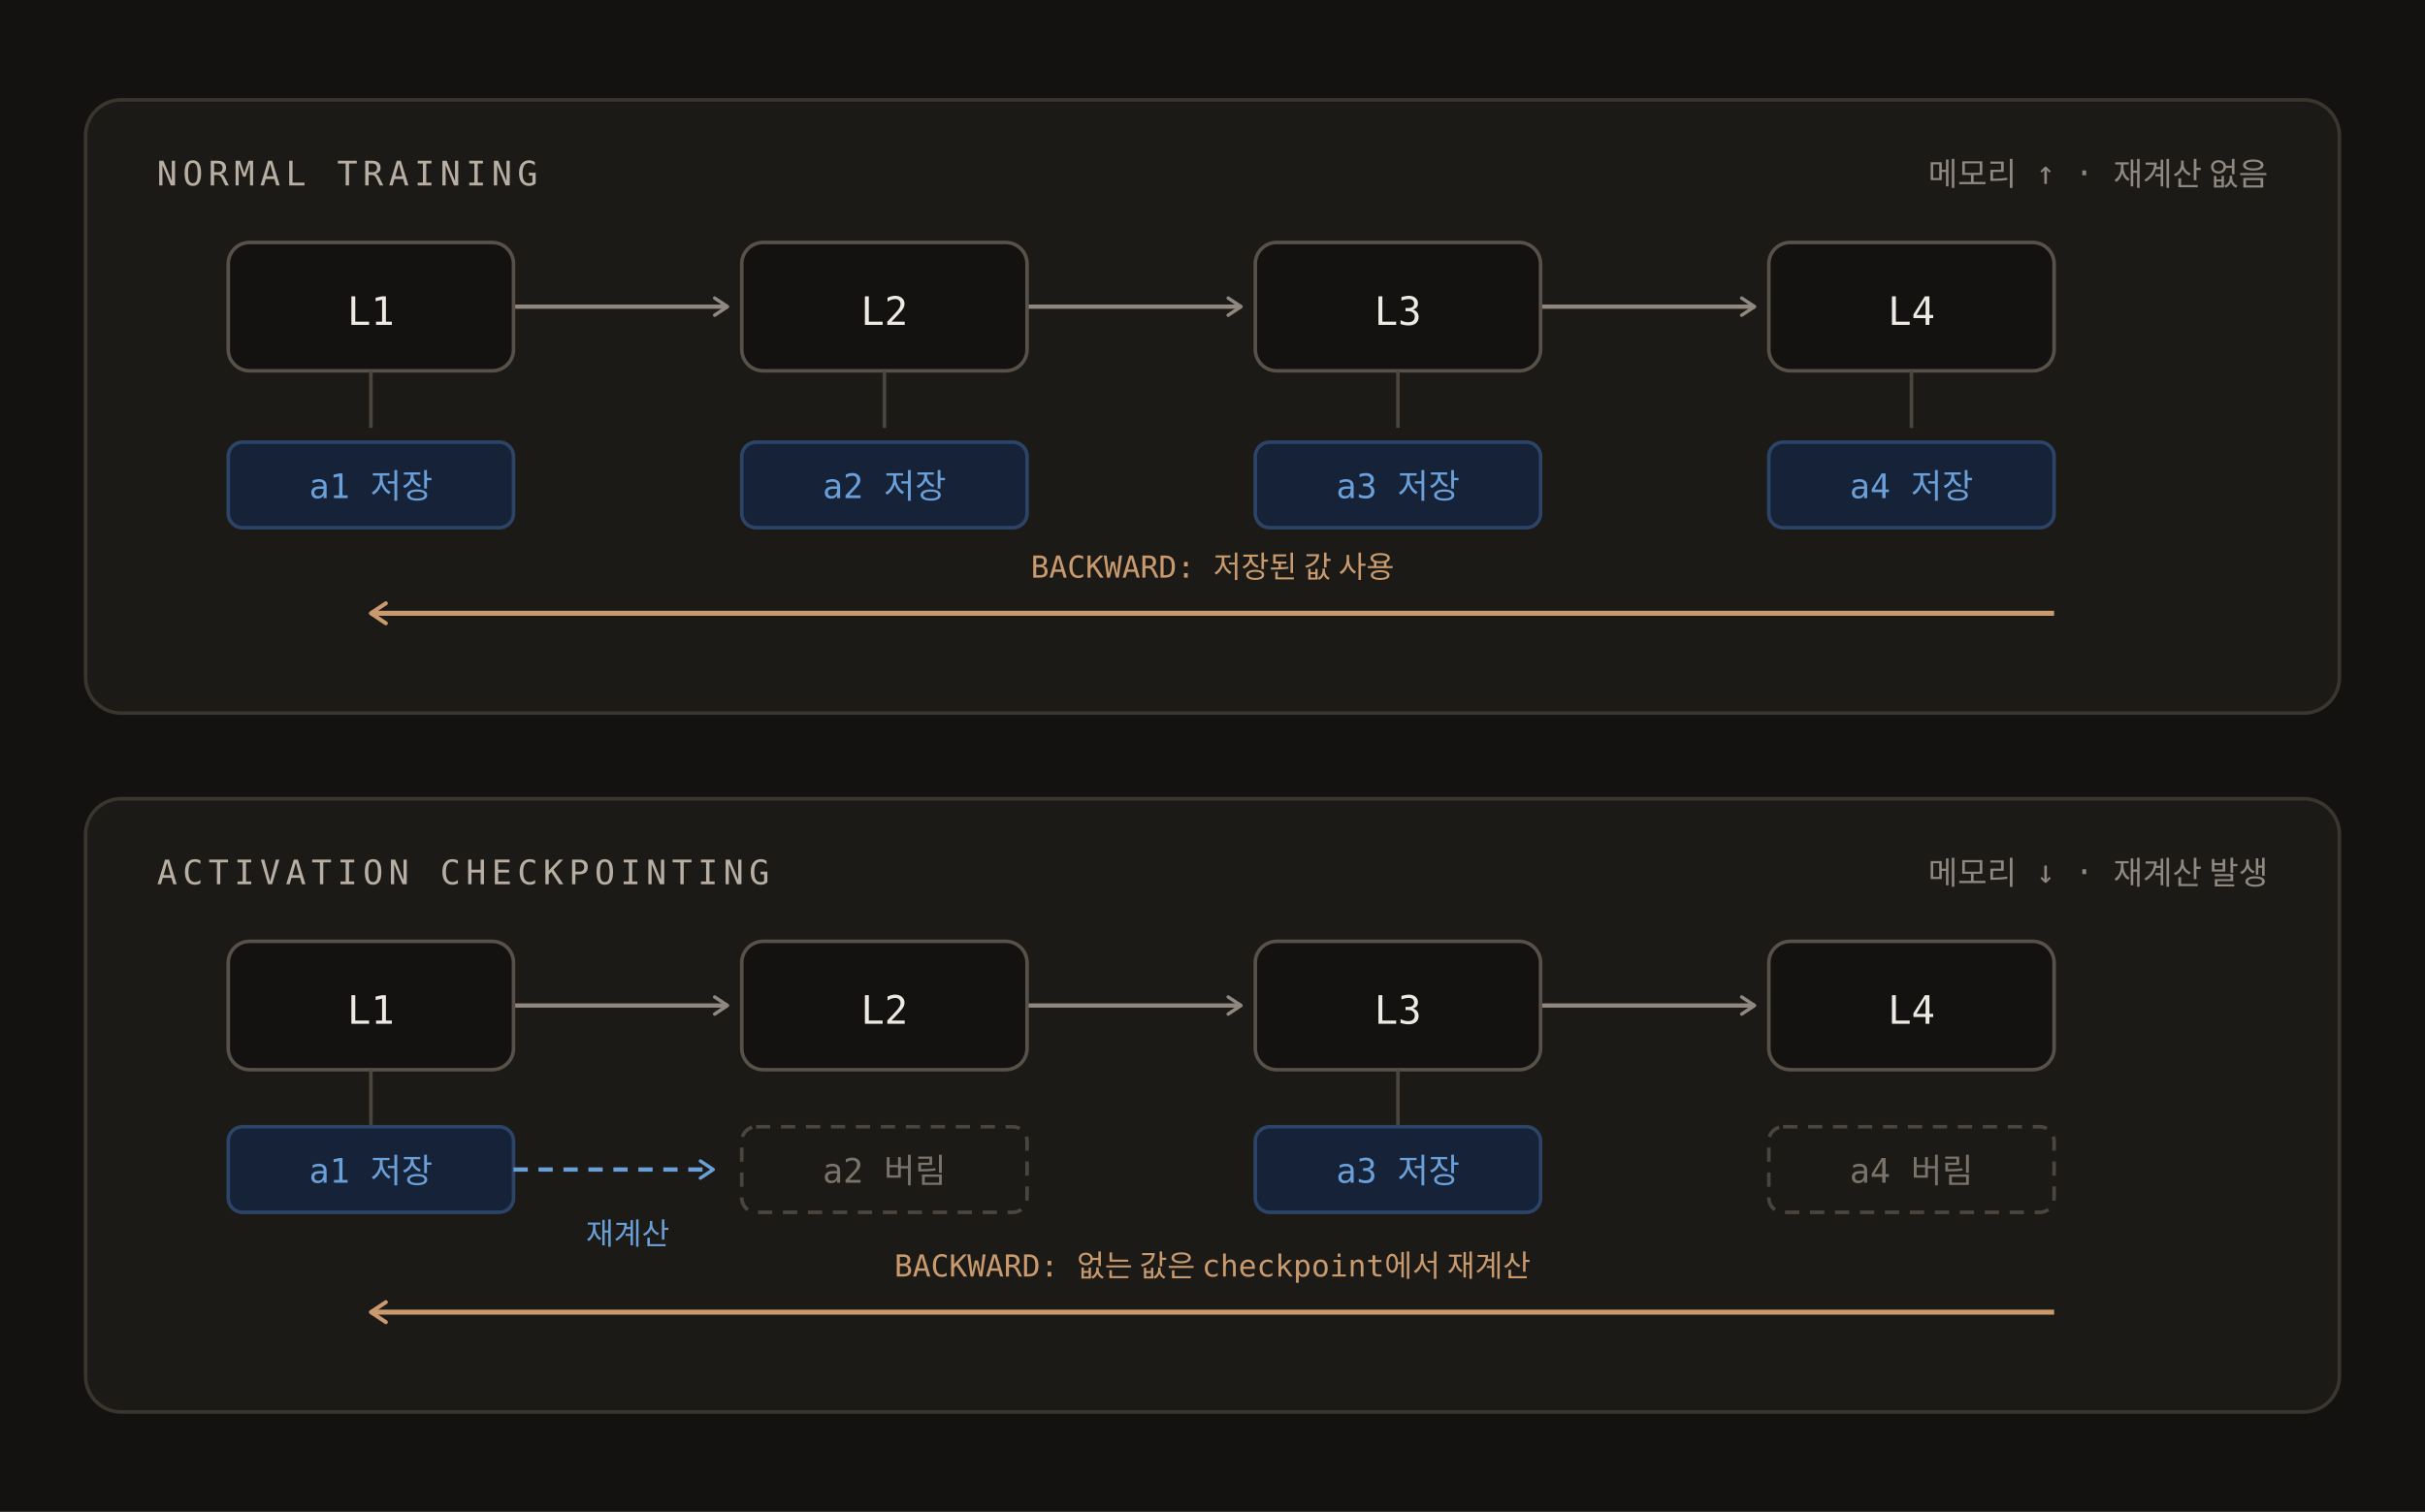
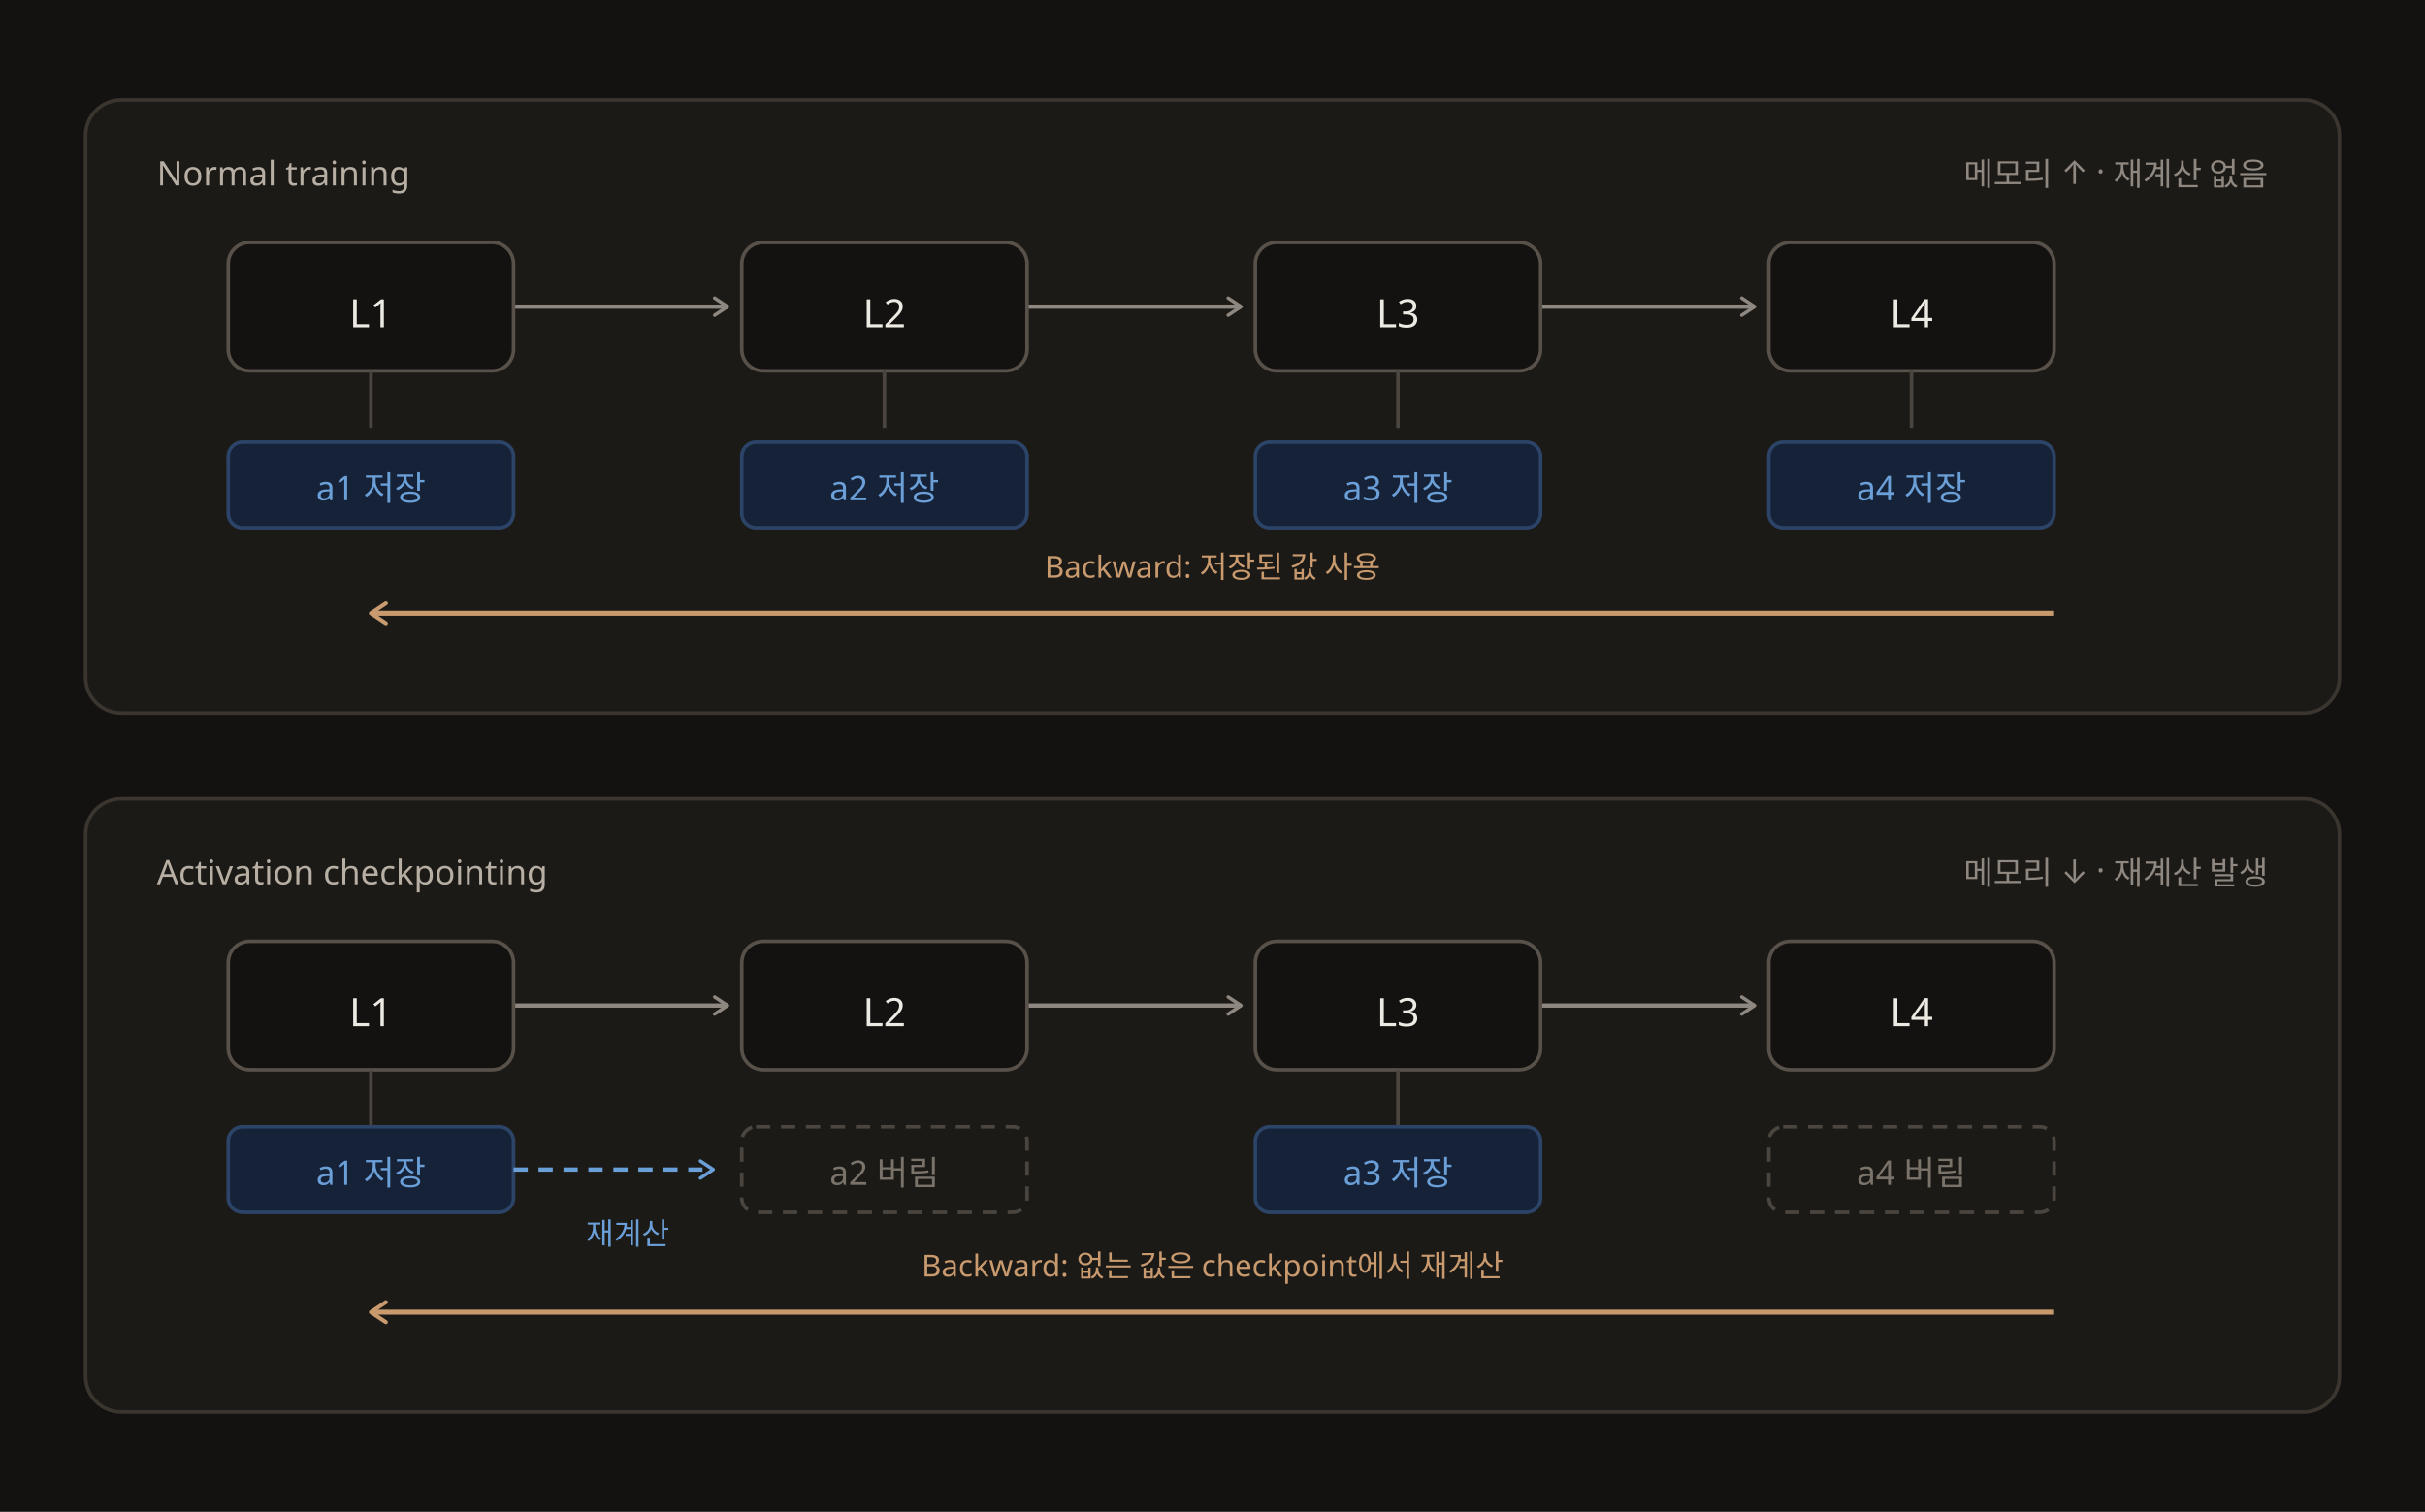
<svg xmlns="http://www.w3.org/2000/svg" viewBox="0 0 680 424" width="680" height="424" role="img" aria-labelledby="acp-dark-title acp-dark-desc">
  <defs>
    <marker id="acpd-arr" viewBox="0 0 10 10" refX="8" refY="5" markerWidth="5" markerHeight="5" orient="auto-start-reverse">
      <path d="M2 1L8 5L2 9" fill="none" stroke="#8F8880" stroke-width="1.6" stroke-linecap="round" stroke-linejoin="round" />
    </marker>
    <marker id="acpd-arr-warm" viewBox="0 0 10 10" refX="8" refY="5" markerWidth="5" markerHeight="5" orient="auto-start-reverse">
      <path d="M2 1L8 5L2 9" fill="none" stroke="#C89A6E" stroke-width="1.6" stroke-linecap="round" stroke-linejoin="round" />
    </marker>
    <marker id="acpd-arr-blue" viewBox="0 0 10 10" refX="8" refY="5" markerWidth="5" markerHeight="5" orient="auto-start-reverse">
      <path d="M2 1L8 5L2 9" fill="none" stroke="#6A9FD8" stroke-width="1.6" stroke-linecap="round" stroke-linejoin="round" />
    </marker>
  </defs>
  <rect width="680" height="424" fill="#141210" />
  <rect x="24" y="28" width="632" height="172" rx="10" fill="#1C1A17" stroke="#3A362F" stroke-width="1" />
-   <text x="44" y="52" font-family="'DM Mono', monospace" font-size="9.5" font-weight="500" letter-spacing="1.5" fill="#B8AFA4">NORMAL TRAINING</text>
-   <text x="636" y="52" font-family="'DM Mono', monospace" font-size="9" fill="#8F8880" text-anchor="end">메모리 ↑ · 재계산 없음</text>
+   <text x="44" y="52" font-family="'Pretendard', 'Apple SD Gothic Neo', 'Noto Sans KR', 'Segoe UI', system-ui, -apple-system, sans-serif" font-size="9.5" font-weight="500" fill="#B8AFA4">Normal training</text>
+   <text x="636" y="52" font-family="'Pretendard', 'Apple SD Gothic Neo', 'Noto Sans KR', 'Segoe UI', system-ui, -apple-system, sans-serif" font-size="9" fill="#8F8880" text-anchor="end">메모리 ↑ · 재계산 없음</text>
  <path d="M144 86 H204" fill="none" stroke="#8F8880" stroke-width="1.2" marker-end="url(#acpd-arr)" />
  <path d="M288 86 H348" fill="none" stroke="#8F8880" stroke-width="1.2" marker-end="url(#acpd-arr)" />
  <path d="M432 86 H492" fill="none" stroke="#8F8880" stroke-width="1.2" marker-end="url(#acpd-arr)" />
  <rect x="64" y="68" width="80" height="36" rx="6" fill="#141210" stroke="#57514A" stroke-width="1" />
-   <text x="104" y="88" font-family="'DM Mono', monospace" font-size="11" font-weight="500" fill="#EDE9E3" text-anchor="middle" dominant-baseline="middle">L1</text>
+   <text x="104" y="88" font-family="'Pretendard', 'Apple SD Gothic Neo', 'Noto Sans KR', 'Segoe UI', system-ui, -apple-system, sans-serif" font-size="11" font-weight="500" fill="#EDE9E3" text-anchor="middle" dominant-baseline="middle">L1</text>
  <rect x="208" y="68" width="80" height="36" rx="6" fill="#141210" stroke="#57514A" stroke-width="1" />
-   <text x="248" y="88" font-family="'DM Mono', monospace" font-size="11" font-weight="500" fill="#EDE9E3" text-anchor="middle" dominant-baseline="middle">L2</text>
+   <text x="248" y="88" font-family="'Pretendard', 'Apple SD Gothic Neo', 'Noto Sans KR', 'Segoe UI', system-ui, -apple-system, sans-serif" font-size="11" font-weight="500" fill="#EDE9E3" text-anchor="middle" dominant-baseline="middle">L2</text>
  <rect x="352" y="68" width="80" height="36" rx="6" fill="#141210" stroke="#57514A" stroke-width="1" />
-   <text x="392" y="88" font-family="'DM Mono', monospace" font-size="11" font-weight="500" fill="#EDE9E3" text-anchor="middle" dominant-baseline="middle">L3</text>
+   <text x="392" y="88" font-family="'Pretendard', 'Apple SD Gothic Neo', 'Noto Sans KR', 'Segoe UI', system-ui, -apple-system, sans-serif" font-size="11" font-weight="500" fill="#EDE9E3" text-anchor="middle" dominant-baseline="middle">L3</text>
  <rect x="496" y="68" width="80" height="36" rx="6" fill="#141210" stroke="#57514A" stroke-width="1" />
-   <text x="536" y="88" font-family="'DM Mono', monospace" font-size="11" font-weight="500" fill="#EDE9E3" text-anchor="middle" dominant-baseline="middle">L4</text>
+   <text x="536" y="88" font-family="'Pretendard', 'Apple SD Gothic Neo', 'Noto Sans KR', 'Segoe UI', system-ui, -apple-system, sans-serif" font-size="11" font-weight="500" fill="#EDE9E3" text-anchor="middle" dominant-baseline="middle">L4</text>
  <line x1="104" y1="104" x2="104" y2="120" stroke="#4A453E" stroke-width="1" />
  <line x1="248" y1="104" x2="248" y2="120" stroke="#4A453E" stroke-width="1" />
  <line x1="392" y1="104" x2="392" y2="120" stroke="#4A453E" stroke-width="1" />
  <line x1="536" y1="104" x2="536" y2="120" stroke="#4A453E" stroke-width="1" />
  <rect x="64" y="124" width="80" height="24" rx="4" fill="#162238" stroke="#2C4468" stroke-width="1" />
-   <text x="104" y="137" font-family="'DM Mono', monospace" font-size="9.5" font-weight="500" fill="#6A9FD8" text-anchor="middle" dominant-baseline="middle">a1 저장</text>
+   <text x="104" y="137" font-family="'Pretendard', 'Apple SD Gothic Neo', 'Noto Sans KR', 'Segoe UI', system-ui, -apple-system, sans-serif" font-size="9.5" font-weight="500" fill="#6A9FD8" text-anchor="middle" dominant-baseline="middle">a1 저장</text>
  <rect x="208" y="124" width="80" height="24" rx="4" fill="#162238" stroke="#2C4468" stroke-width="1" />
-   <text x="248" y="137" font-family="'DM Mono', monospace" font-size="9.5" font-weight="500" fill="#6A9FD8" text-anchor="middle" dominant-baseline="middle">a2 저장</text>
+   <text x="248" y="137" font-family="'Pretendard', 'Apple SD Gothic Neo', 'Noto Sans KR', 'Segoe UI', system-ui, -apple-system, sans-serif" font-size="9.5" font-weight="500" fill="#6A9FD8" text-anchor="middle" dominant-baseline="middle">a2 저장</text>
  <rect x="352" y="124" width="80" height="24" rx="4" fill="#162238" stroke="#2C4468" stroke-width="1" />
-   <text x="392" y="137" font-family="'DM Mono', monospace" font-size="9.5" font-weight="500" fill="#6A9FD8" text-anchor="middle" dominant-baseline="middle">a3 저장</text>
+   <text x="392" y="137" font-family="'Pretendard', 'Apple SD Gothic Neo', 'Noto Sans KR', 'Segoe UI', system-ui, -apple-system, sans-serif" font-size="9.5" font-weight="500" fill="#6A9FD8" text-anchor="middle" dominant-baseline="middle">a3 저장</text>
  <rect x="496" y="124" width="80" height="24" rx="4" fill="#162238" stroke="#2C4468" stroke-width="1" />
-   <text x="536" y="137" font-family="'DM Mono', monospace" font-size="9.5" font-weight="500" fill="#6A9FD8" text-anchor="middle" dominant-baseline="middle">a4 저장</text>
+   <text x="536" y="137" font-family="'Pretendard', 'Apple SD Gothic Neo', 'Noto Sans KR', 'Segoe UI', system-ui, -apple-system, sans-serif" font-size="9.5" font-weight="500" fill="#6A9FD8" text-anchor="middle" dominant-baseline="middle">a4 저장</text>
  <path d="M576 172 H104" fill="none" stroke="#C89A6E" stroke-width="1.4" marker-end="url(#acpd-arr-warm)" />
  <rect x="264" y="152" width="152" height="14" rx="2" fill="#1C1A17" />
-   <text x="340" y="162" font-family="'DM Mono', monospace" font-size="8.5" fill="#C89A6E" text-anchor="middle">BACKWARD: 저장된 값 사용</text>
+   <text x="340" y="162" font-family="'Pretendard', 'Apple SD Gothic Neo', 'Noto Sans KR', 'Segoe UI', system-ui, -apple-system, sans-serif" font-size="8.5" fill="#C89A6E" text-anchor="middle">Backward: 저장된 값 사용</text>
  <rect x="24" y="224" width="632" height="172" rx="10" fill="#1C1A17" stroke="#3A362F" stroke-width="1" />
-   <text x="44" y="248" font-family="'DM Mono', monospace" font-size="9.5" font-weight="500" letter-spacing="1.5" fill="#B8AFA4">ACTIVATION CHECKPOINTING</text>
-   <text x="636" y="248" font-family="'DM Mono', monospace" font-size="9" fill="#8F8880" text-anchor="end">메모리 ↓ · 재계산 발생</text>
+   <text x="44" y="248" font-family="'Pretendard', 'Apple SD Gothic Neo', 'Noto Sans KR', 'Segoe UI', system-ui, -apple-system, sans-serif" font-size="9.5" font-weight="500" fill="#B8AFA4">Activation checkpointing</text>
+   <text x="636" y="248" font-family="'Pretendard', 'Apple SD Gothic Neo', 'Noto Sans KR', 'Segoe UI', system-ui, -apple-system, sans-serif" font-size="9" fill="#8F8880" text-anchor="end">메모리 ↓ · 재계산 발생</text>
  <path d="M144 282 H204" fill="none" stroke="#8F8880" stroke-width="1.2" marker-end="url(#acpd-arr)" />
  <path d="M288 282 H348" fill="none" stroke="#8F8880" stroke-width="1.2" marker-end="url(#acpd-arr)" />
  <path d="M432 282 H492" fill="none" stroke="#8F8880" stroke-width="1.2" marker-end="url(#acpd-arr)" />
  <rect x="64" y="264" width="80" height="36" rx="6" fill="#141210" stroke="#57514A" stroke-width="1" />
-   <text x="104" y="284" font-family="'DM Mono', monospace" font-size="11" font-weight="500" fill="#EDE9E3" text-anchor="middle" dominant-baseline="middle">L1</text>
+   <text x="104" y="284" font-family="'Pretendard', 'Apple SD Gothic Neo', 'Noto Sans KR', 'Segoe UI', system-ui, -apple-system, sans-serif" font-size="11" font-weight="500" fill="#EDE9E3" text-anchor="middle" dominant-baseline="middle">L1</text>
  <rect x="208" y="264" width="80" height="36" rx="6" fill="#141210" stroke="#57514A" stroke-width="1" />
-   <text x="248" y="284" font-family="'DM Mono', monospace" font-size="11" font-weight="500" fill="#EDE9E3" text-anchor="middle" dominant-baseline="middle">L2</text>
+   <text x="248" y="284" font-family="'Pretendard', 'Apple SD Gothic Neo', 'Noto Sans KR', 'Segoe UI', system-ui, -apple-system, sans-serif" font-size="11" font-weight="500" fill="#EDE9E3" text-anchor="middle" dominant-baseline="middle">L2</text>
  <rect x="352" y="264" width="80" height="36" rx="6" fill="#141210" stroke="#57514A" stroke-width="1" />
-   <text x="392" y="284" font-family="'DM Mono', monospace" font-size="11" font-weight="500" fill="#EDE9E3" text-anchor="middle" dominant-baseline="middle">L3</text>
+   <text x="392" y="284" font-family="'Pretendard', 'Apple SD Gothic Neo', 'Noto Sans KR', 'Segoe UI', system-ui, -apple-system, sans-serif" font-size="11" font-weight="500" fill="#EDE9E3" text-anchor="middle" dominant-baseline="middle">L3</text>
  <rect x="496" y="264" width="80" height="36" rx="6" fill="#141210" stroke="#57514A" stroke-width="1" />
-   <text x="536" y="284" font-family="'DM Mono', monospace" font-size="11" font-weight="500" fill="#EDE9E3" text-anchor="middle" dominant-baseline="middle">L4</text>
+   <text x="536" y="284" font-family="'Pretendard', 'Apple SD Gothic Neo', 'Noto Sans KR', 'Segoe UI', system-ui, -apple-system, sans-serif" font-size="11" font-weight="500" fill="#EDE9E3" text-anchor="middle" dominant-baseline="middle">L4</text>
  <line x1="104" y1="300" x2="104" y2="316" stroke="#4A453E" stroke-width="1" />
  <line x1="392" y1="300" x2="392" y2="316" stroke="#4A453E" stroke-width="1" />
  <rect x="64" y="316" width="80" height="24" rx="4" fill="#162238" stroke="#2C4468" stroke-width="1" />
-   <text x="104" y="329" font-family="'DM Mono', monospace" font-size="9.5" font-weight="500" fill="#6A9FD8" text-anchor="middle" dominant-baseline="middle">a1 저장</text>
+   <text x="104" y="329" font-family="'Pretendard', 'Apple SD Gothic Neo', 'Noto Sans KR', 'Segoe UI', system-ui, -apple-system, sans-serif" font-size="9.5" font-weight="500" fill="#6A9FD8" text-anchor="middle" dominant-baseline="middle">a1 저장</text>
  <rect x="208" y="316" width="80" height="24" rx="4" fill="none" stroke="#4A453E" stroke-width="1" stroke-dasharray="4,3" />
-   <text x="248" y="329" font-family="'DM Mono', monospace" font-size="9.5" fill="#7A736A" text-anchor="middle" dominant-baseline="middle">a2 버림</text>
+   <text x="248" y="329" font-family="'Pretendard', 'Apple SD Gothic Neo', 'Noto Sans KR', 'Segoe UI', system-ui, -apple-system, sans-serif" font-size="9.5" fill="#7A736A" text-anchor="middle" dominant-baseline="middle">a2 버림</text>
  <rect x="352" y="316" width="80" height="24" rx="4" fill="#162238" stroke="#2C4468" stroke-width="1" />
-   <text x="392" y="329" font-family="'DM Mono', monospace" font-size="9.5" font-weight="500" fill="#6A9FD8" text-anchor="middle" dominant-baseline="middle">a3 저장</text>
+   <text x="392" y="329" font-family="'Pretendard', 'Apple SD Gothic Neo', 'Noto Sans KR', 'Segoe UI', system-ui, -apple-system, sans-serif" font-size="9.5" font-weight="500" fill="#6A9FD8" text-anchor="middle" dominant-baseline="middle">a3 저장</text>
  <rect x="496" y="316" width="80" height="24" rx="4" fill="none" stroke="#4A453E" stroke-width="1" stroke-dasharray="4,3" />
-   <text x="536" y="329" font-family="'DM Mono', monospace" font-size="9.5" fill="#7A736A" text-anchor="middle" dominant-baseline="middle">a4 버림</text>
+   <text x="536" y="329" font-family="'Pretendard', 'Apple SD Gothic Neo', 'Noto Sans KR', 'Segoe UI', system-ui, -apple-system, sans-serif" font-size="9.5" fill="#7A736A" text-anchor="middle" dominant-baseline="middle">a4 버림</text>
  <path d="M144 328 H200" fill="none" stroke="#6A9FD8" stroke-width="1.2" stroke-dasharray="4,3" marker-end="url(#acpd-arr-blue)" />
  <rect x="152" y="340" width="48" height="12" rx="2" fill="#1C1A17" />
-   <text x="176" y="349" font-family="'DM Mono', monospace" font-size="8.5" fill="#6A9FD8" text-anchor="middle">재계산</text>
+   <text x="176" y="349" font-family="'Pretendard', 'Apple SD Gothic Neo', 'Noto Sans KR', 'Segoe UI', system-ui, -apple-system, sans-serif" font-size="8.5" fill="#6A9FD8" text-anchor="middle">재계산</text>
  <path d="M576 368 H104" fill="none" stroke="#C89A6E" stroke-width="1.4" marker-end="url(#acpd-arr-warm)" />
  <rect x="228" y="348" width="224" height="14" rx="2" fill="#1C1A17" />
-   <text x="340" y="358" font-family="'DM Mono', monospace" font-size="8.5" fill="#C89A6E" text-anchor="middle">BACKWARD: 없는 값은 checkpoint에서 재계산</text>
+   <text x="340" y="358" font-family="'Pretendard', 'Apple SD Gothic Neo', 'Noto Sans KR', 'Segoe UI', system-ui, -apple-system, sans-serif" font-size="8.5" fill="#C89A6E" text-anchor="middle">Backward: 없는 값은 checkpoint에서 재계산</text>
</svg>
